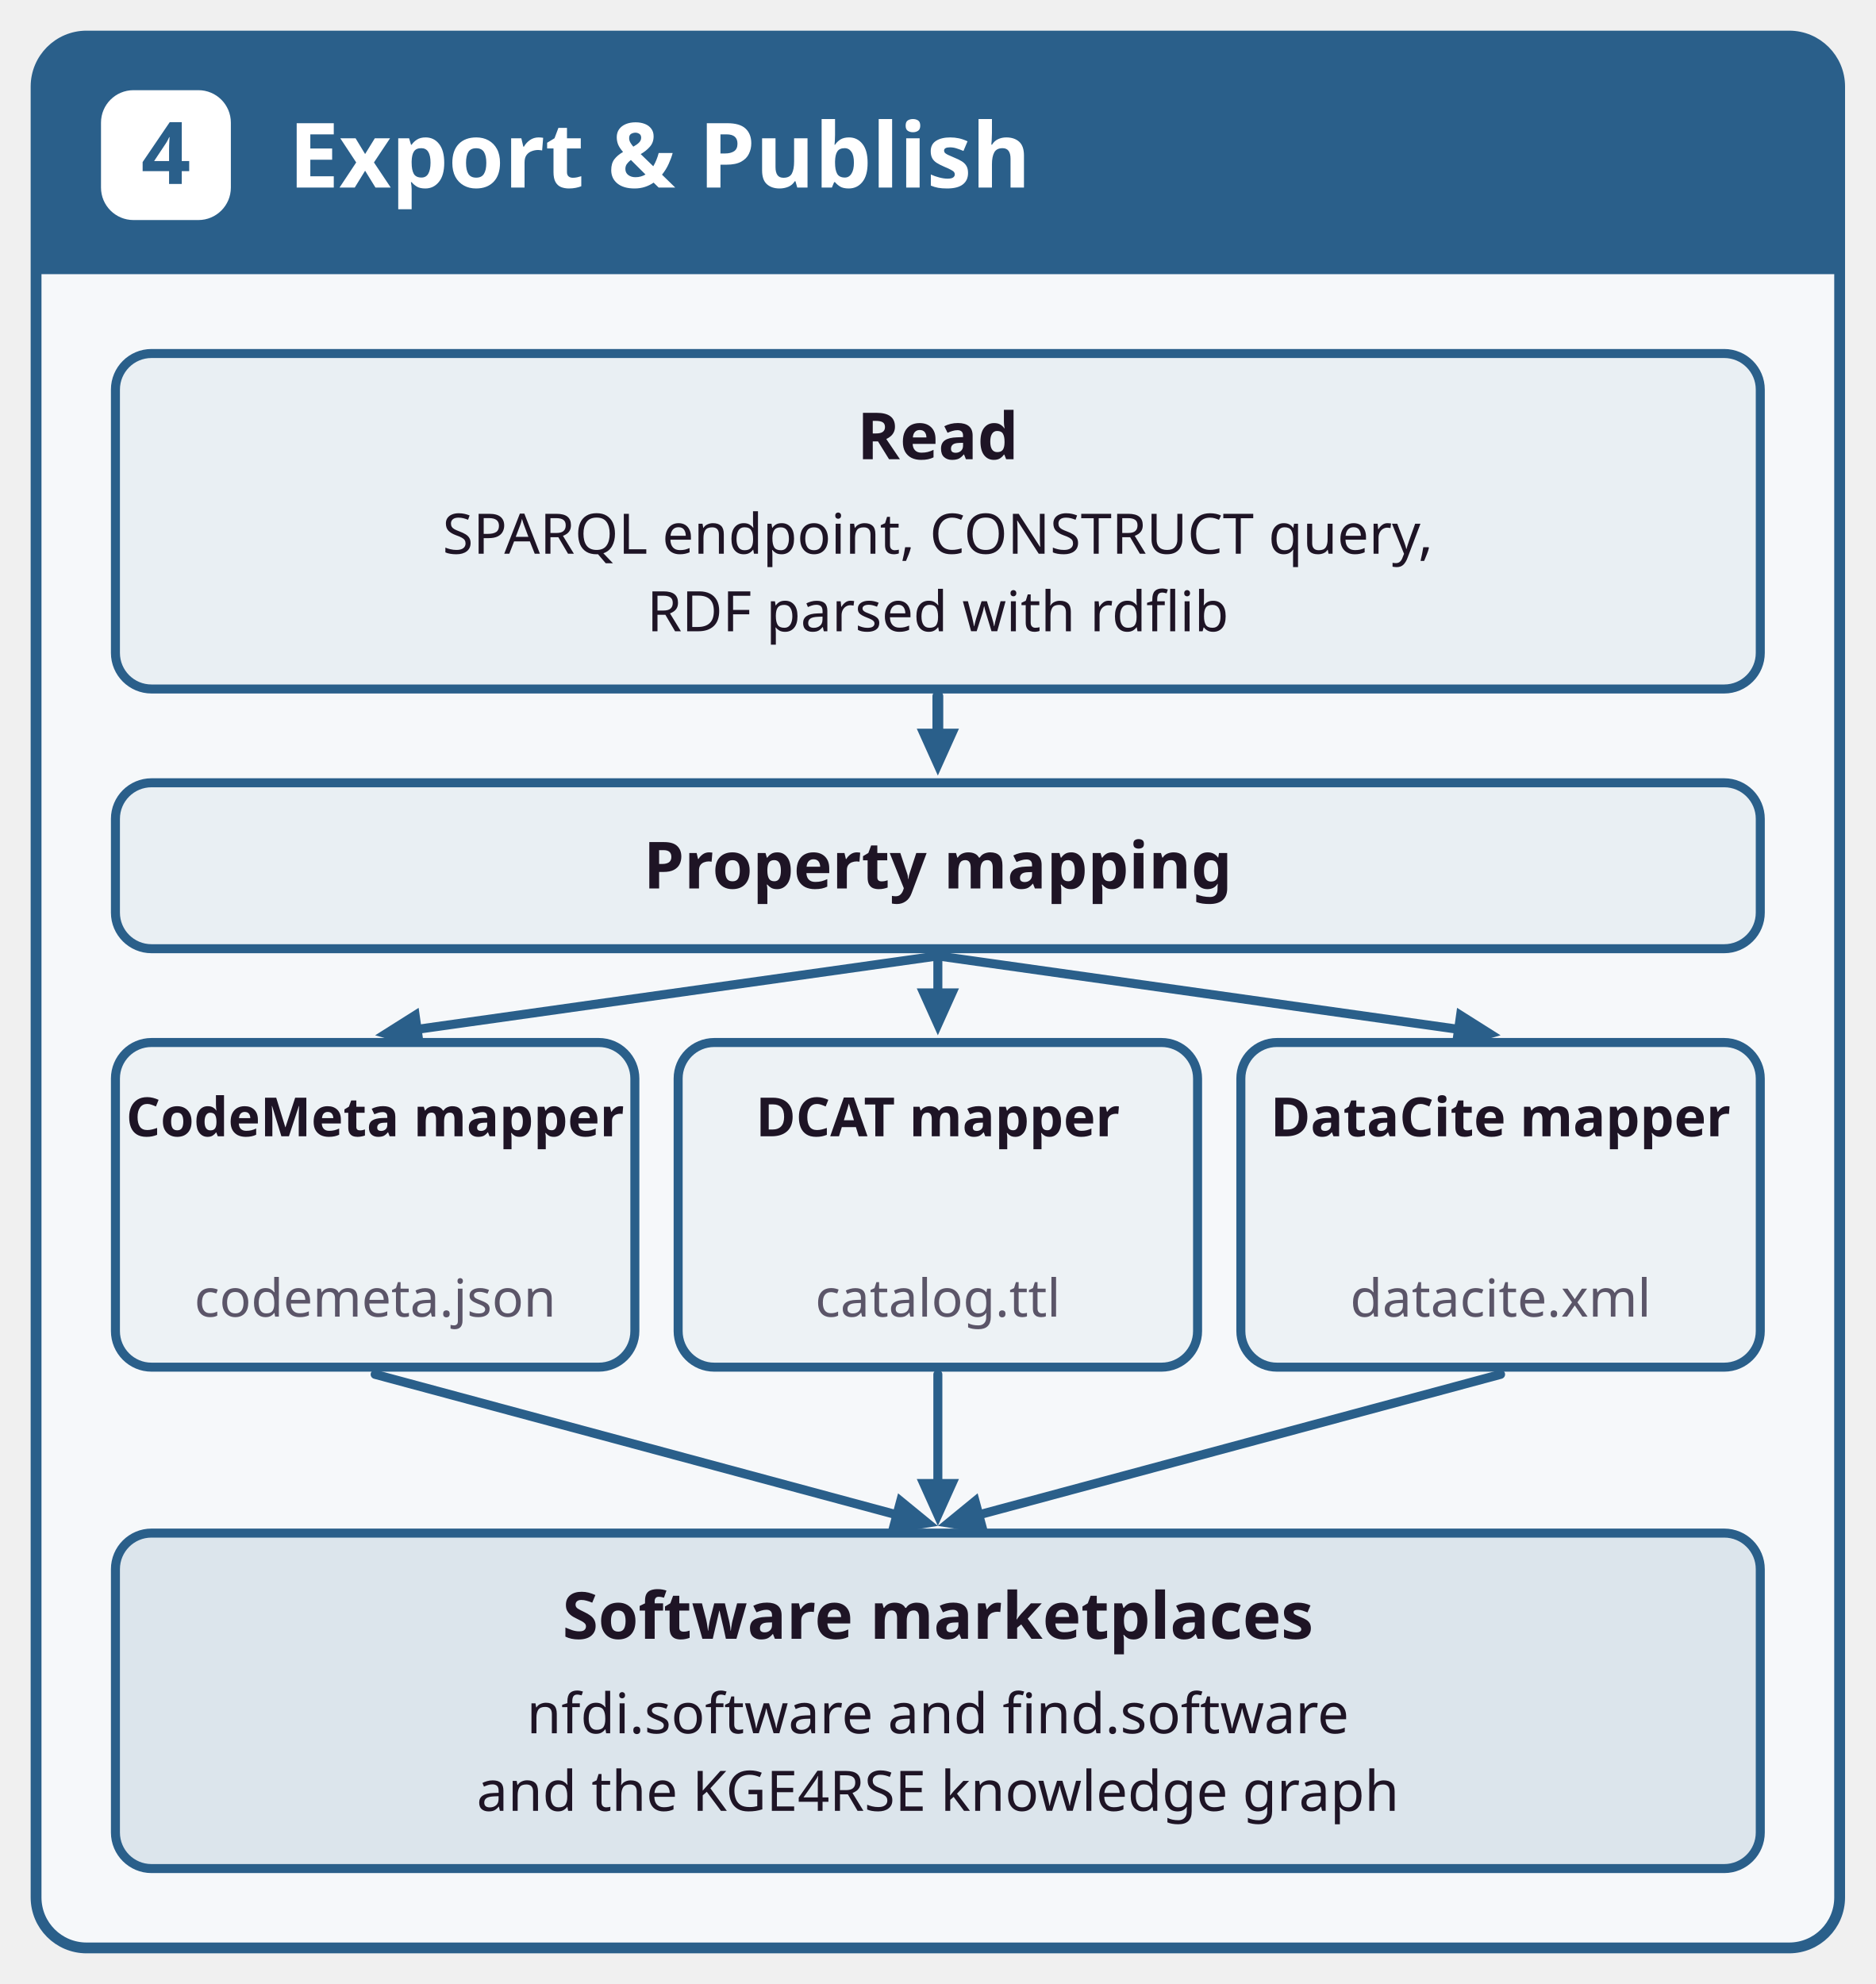
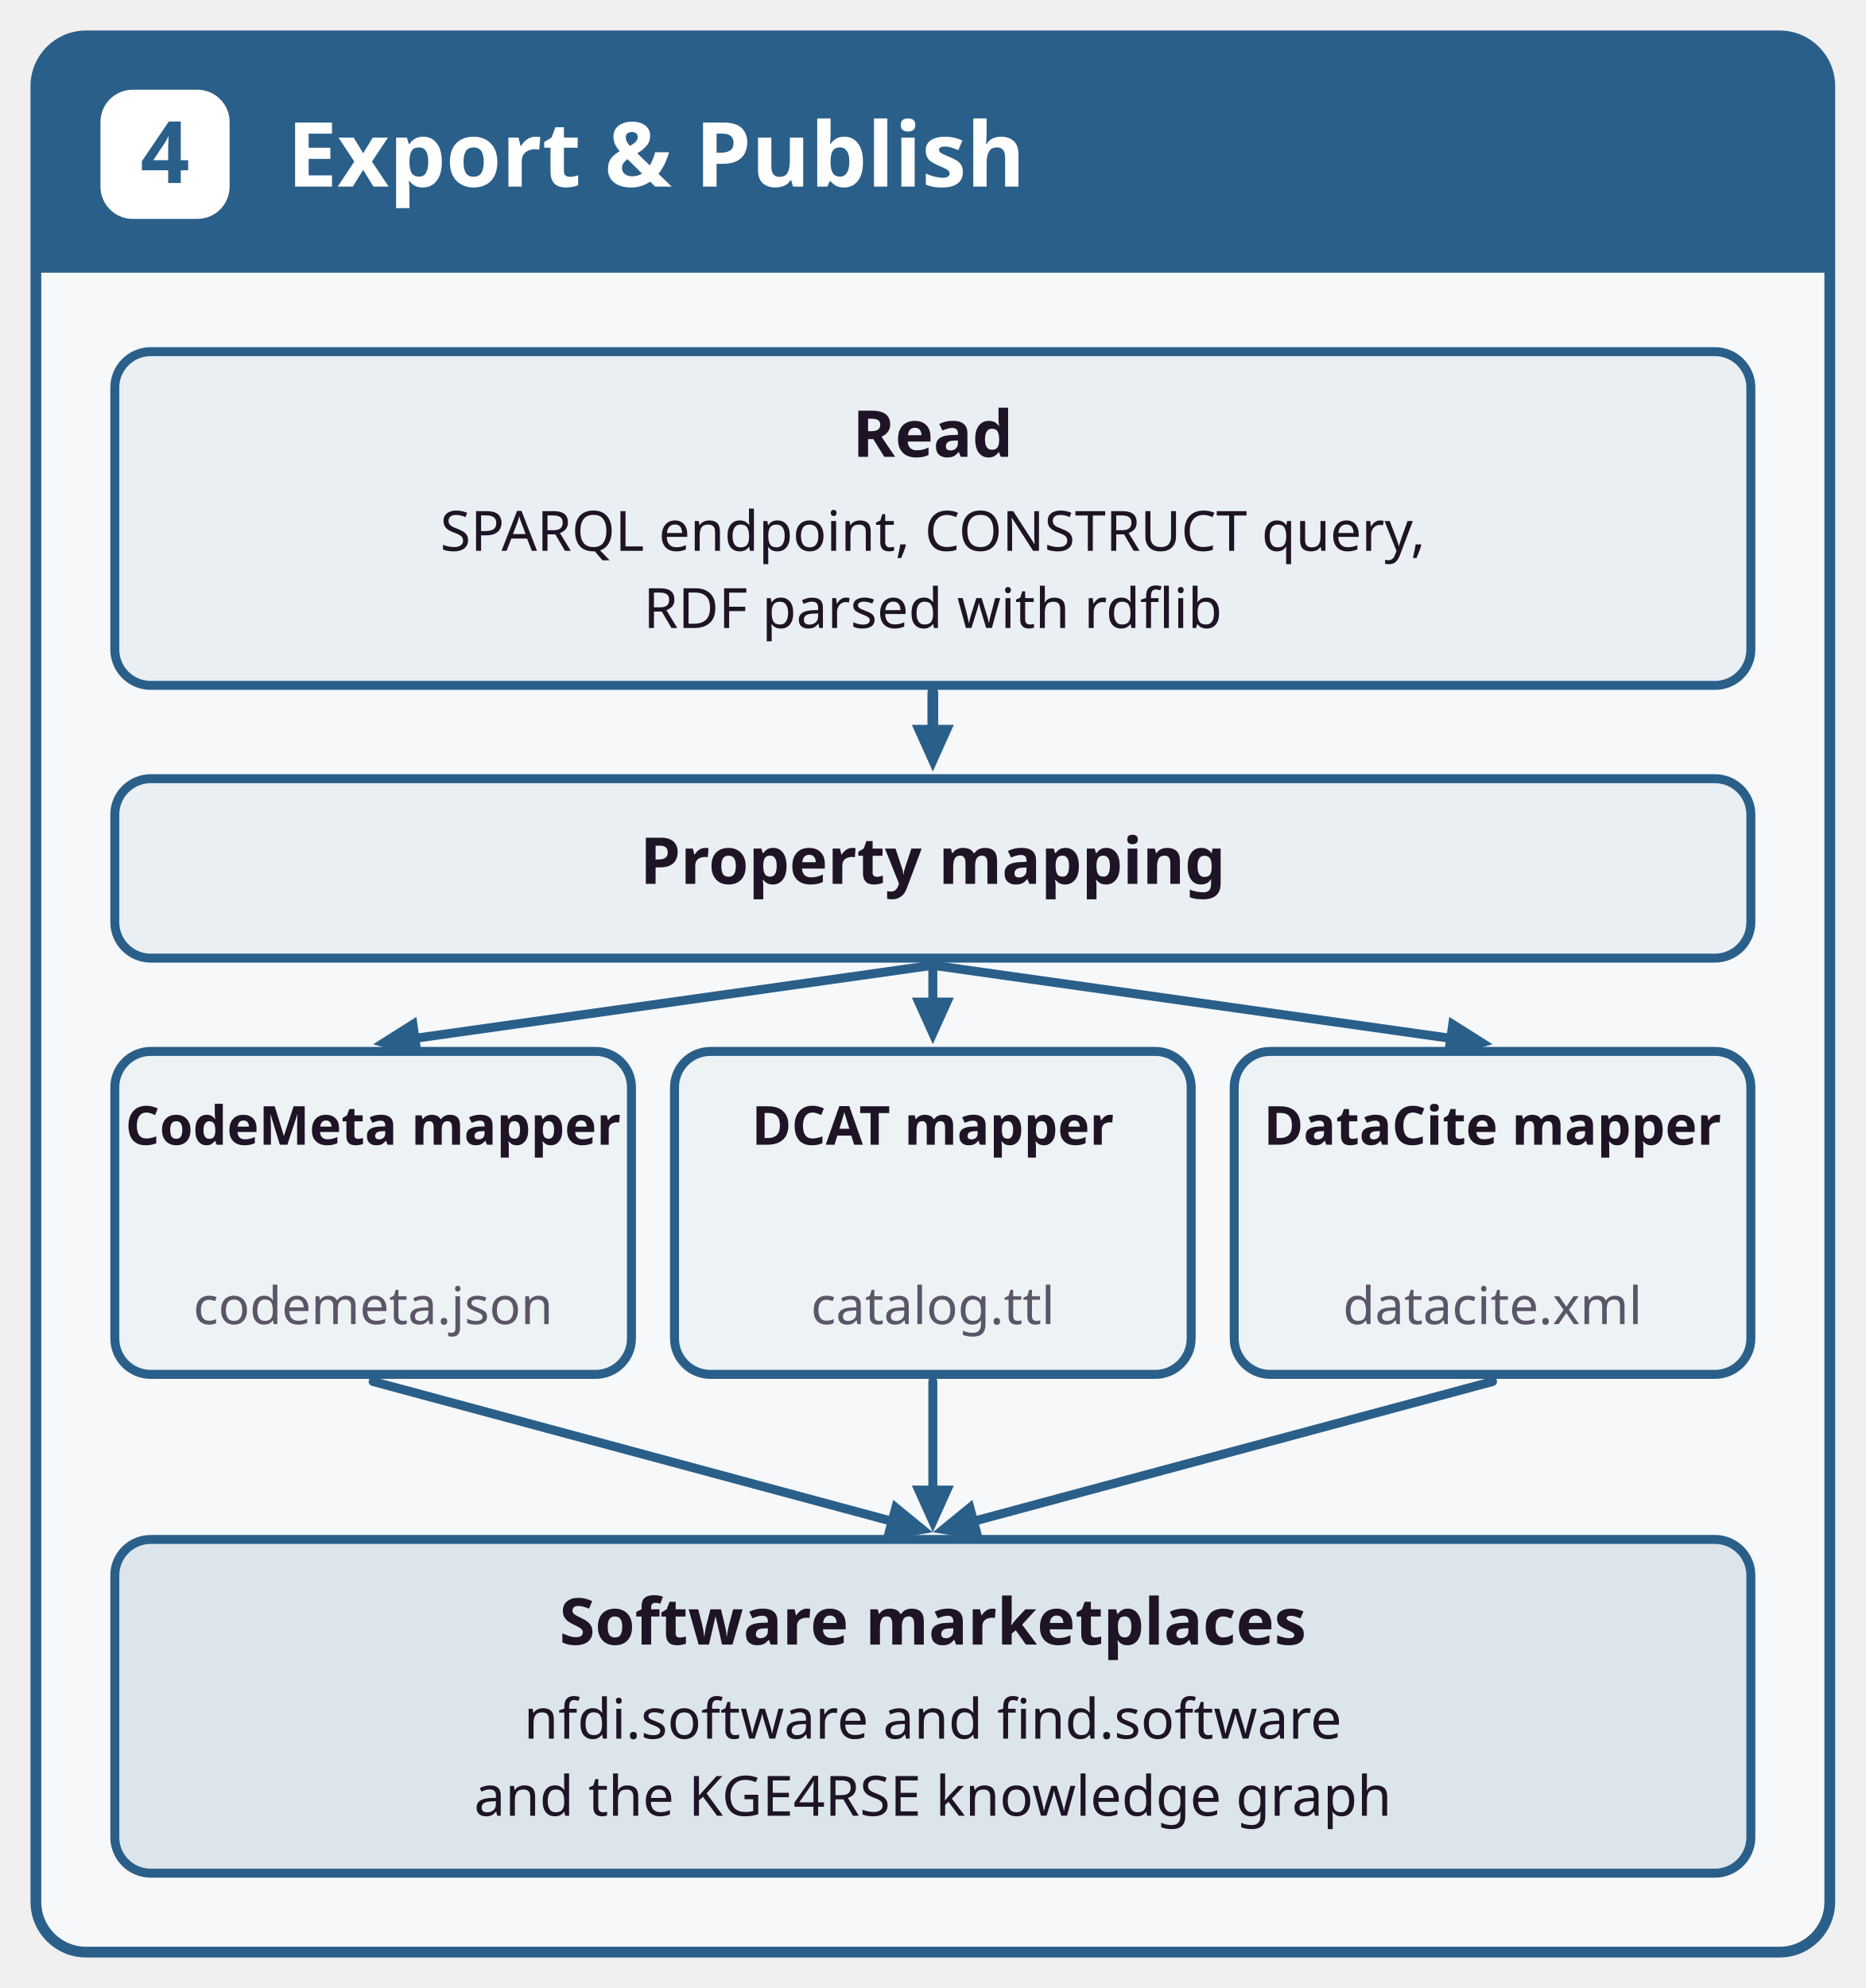
- <svg xmlns="http://www.w3.org/2000/svg" width="520" height="550" viewBox="0 0 520 550">
+ <svg xmlns="http://www.w3.org/2000/svg" width="520" height="554" viewBox="0 0 520 554">
  <style>@font-face { font-family: "Fira Sans"; src: url("../fonts/FiraSans-Regular.ttf"); font-weight: 400; } @font-face { font-family: "Fira Sans"; src: url("../fonts/FiraSans-Bold.ttf"); font-weight: 700; }</style>
  <g transform="translate(10,10)">
-     <rect x="0" y="0" width="500" height="530" rx="14" fill="#F6F8FA" stroke="#2A5F8A" stroke-width="3" />
+     <rect x="0" y="0" width="500" height="534" rx="14" fill="#F6F8FA" stroke="#2A5F8A" stroke-width="3" />
    <path d="M0,66 L0,14 Q0,0 14,0 L486,0 Q500,0 500,14 L500,66 z" fill="#2A5F8A" />
    <rect x="18" y="15" width="36" height="36" rx="9" fill="#ffffff" />
    <text x="36" y="41" font-family="Fira Sans, sans-serif" font-size="24" font-weight="700" fill="#2A5F8A" text-anchor="middle">4</text>
    <text x="70" y="42" font-family="Fira Sans, sans-serif" font-size="25" font-weight="700" fill="#ffffff" text-anchor="start">Export &amp; Publish</text>
    <g transform="translate(0,66)">
      <rect x="22" y="22" width="456" height="93" rx="10" fill="#E9EFF3" stroke="#2A5F8A" stroke-width="2.5" />
      <text x="250" y="51.3" font-family="Fira Sans, sans-serif" font-size="18" font-weight="700" fill="#1E1425" text-anchor="middle">Read</text>
      <text x="250" y="77.5" font-family="Fira Sans, sans-serif" font-size="15.5" fill="#1E1425" text-anchor="middle">SPARQL endpoint, CONSTRUCT query,</text>
      <text x="250" y="99" font-family="Fira Sans, sans-serif" font-size="15.5" fill="#1E1425" text-anchor="middle">RDF parsed with rdflib</text>
      <path d="M250,117 L250,130" fill="none" stroke="#2A5F8A" stroke-width="3" stroke-linejoin="round" stroke-linecap="round" />
      <path d="M250,139 L244.15,126 L255.85,126 z" fill="#2A5F8A" />
-       <rect x="22" y="141" width="456" height="46" rx="10" fill="#E9EFF3" stroke="#2A5F8A" stroke-width="2.5" />
+       <rect x="22" y="141" width="456" height="50" rx="10" fill="#E9EFF3" stroke="#2A5F8A" stroke-width="2.5" />
      <text x="250" y="170.3" font-family="Fira Sans, sans-serif" font-size="18" font-weight="700" fill="#1E1425" text-anchor="middle">Property mapping</text>
-       <path d="M250,189 L102.91,209.74" fill="none" stroke="#2A5F8A" stroke-width="2.5" stroke-linejoin="round" stroke-linecap="round" />
-       <path d="M94,211 L106.06,203.39 L107.69,214.98 z" fill="#2A5F8A" />
-       <rect x="22" y="213" width="144" height="90" rx="10" fill="#EDF2F5" stroke="#2A5F8A" stroke-width="2.5" />
-       <text x="94" y="239" font-family="Fira Sans, sans-serif" font-size="15" font-weight="700" fill="#1E1425" text-anchor="middle">CodeMeta mapper</text>
-       <text x="94" y="289" font-family="Fira Sans, sans-serif" font-size="14.5" fill="#5B5568" text-anchor="middle">codemeta.json</text>
-       <path d="M250,189 L250,202" fill="none" stroke="#2A5F8A" stroke-width="2.5" stroke-linejoin="round" stroke-linecap="round" />
-       <path d="M250,211 L244.15,198 L255.85,198 z" fill="#2A5F8A" />
-       <rect x="178" y="213" width="144" height="90" rx="10" fill="#EDF2F5" stroke="#2A5F8A" stroke-width="2.5" />
-       <text x="250" y="239" font-family="Fira Sans, sans-serif" font-size="15" font-weight="700" fill="#1E1425" text-anchor="middle">DCAT mapper</text>
-       <text x="250" y="289" font-family="Fira Sans, sans-serif" font-size="14.5" fill="#5B5568" text-anchor="middle">catalog.ttl</text>
-       <path d="M250,189 L397.09,209.74" fill="none" stroke="#2A5F8A" stroke-width="2.5" stroke-linejoin="round" stroke-linecap="round" />
-       <path d="M406,211 L392.31,214.98 L393.94,203.39 z" fill="#2A5F8A" />
-       <rect x="334" y="213" width="144" height="90" rx="10" fill="#EDF2F5" stroke="#2A5F8A" stroke-width="2.5" />
-       <text x="406" y="239" font-family="Fira Sans, sans-serif" font-size="15" font-weight="700" fill="#1E1425" text-anchor="middle">DataCite mapper</text>
-       <text x="406" y="289" font-family="Fira Sans, sans-serif" font-size="14.5" fill="#5B5568" text-anchor="middle">datacite.xml</text>
-       <path d="M94,305 L241.31,344.66" fill="none" stroke="#2A5F8A" stroke-width="2.5" stroke-linejoin="round" stroke-linecap="round" />
-       <path d="M250,347 L235.93,349.27 L238.97,337.97 z" fill="#2A5F8A" />
-       <path d="M250,305 L250,338" fill="none" stroke="#2A5F8A" stroke-width="2.5" stroke-linejoin="round" stroke-linecap="round" />
-       <path d="M250,347 L244.15,334 L255.85,334 z" fill="#2A5F8A" />
-       <path d="M406,305 L258.69,344.66" fill="none" stroke="#2A5F8A" stroke-width="2.5" stroke-linejoin="round" stroke-linecap="round" />
-       <path d="M250,347 L261.03,337.97 L264.07,349.27 z" fill="#2A5F8A" />
-       <rect x="22" y="349" width="456" height="93" rx="10" fill="#DCE5EC" stroke="#2A5F8A" stroke-width="2.5" />
-       <text x="250" y="378.3" font-family="Fira Sans, sans-serif" font-size="18" font-weight="700" fill="#1E1425" text-anchor="middle">Software marketplaces</text>
-       <text x="250" y="404.5" font-family="Fira Sans, sans-serif" font-size="15.5" fill="#1E1425" text-anchor="middle">nfdi.software and find.software</text>
-       <text x="250" y="426" font-family="Fira Sans, sans-serif" font-size="15.5" fill="#1E1425" text-anchor="middle">and the KGE4RSE knowledge graph</text>
+       <path d="M250,193 L102.91,213.74" fill="none" stroke="#2A5F8A" stroke-width="2.5" stroke-linejoin="round" stroke-linecap="round" />
+       <path d="M94,215 L106.06,207.39 L107.69,218.98 z" fill="#2A5F8A" />
+       <rect x="22" y="217" width="144" height="90" rx="10" fill="#EDF2F5" stroke="#2A5F8A" stroke-width="2.5" />
+       <text x="94" y="243" font-family="Fira Sans, sans-serif" font-size="15" font-weight="700" fill="#1E1425" text-anchor="middle">CodeMeta mapper</text>
+       <text x="94" y="293" font-family="Fira Sans, sans-serif" font-size="14.5" fill="#5B5568" text-anchor="middle">codemeta.json</text>
+       <path d="M250,193 L250,206" fill="none" stroke="#2A5F8A" stroke-width="2.5" stroke-linejoin="round" stroke-linecap="round" />
+       <path d="M250,215 L244.15,202 L255.85,202 z" fill="#2A5F8A" />
+       <rect x="178" y="217" width="144" height="90" rx="10" fill="#EDF2F5" stroke="#2A5F8A" stroke-width="2.5" />
+       <text x="250" y="243" font-family="Fira Sans, sans-serif" font-size="15" font-weight="700" fill="#1E1425" text-anchor="middle">DCAT mapper</text>
+       <text x="250" y="293" font-family="Fira Sans, sans-serif" font-size="14.5" fill="#5B5568" text-anchor="middle">catalog.ttl</text>
+       <path d="M250,193 L397.09,213.74" fill="none" stroke="#2A5F8A" stroke-width="2.5" stroke-linejoin="round" stroke-linecap="round" />
+       <path d="M406,215 L392.31,218.98 L393.94,207.39 z" fill="#2A5F8A" />
+       <rect x="334" y="217" width="144" height="90" rx="10" fill="#EDF2F5" stroke="#2A5F8A" stroke-width="2.5" />
+       <text x="406" y="243" font-family="Fira Sans, sans-serif" font-size="15" font-weight="700" fill="#1E1425" text-anchor="middle">DataCite mapper</text>
+       <text x="406" y="293" font-family="Fira Sans, sans-serif" font-size="14.5" fill="#5B5568" text-anchor="middle">datacite.xml</text>
+       <path d="M94,309 L241.31,348.66" fill="none" stroke="#2A5F8A" stroke-width="2.5" stroke-linejoin="round" stroke-linecap="round" />
+       <path d="M250,351 L235.93,353.27 L238.97,341.97 z" fill="#2A5F8A" />
+       <path d="M250,309 L250,342" fill="none" stroke="#2A5F8A" stroke-width="2.5" stroke-linejoin="round" stroke-linecap="round" />
+       <path d="M250,351 L244.15,338 L255.85,338 z" fill="#2A5F8A" />
+       <path d="M406,309 L258.69,348.66" fill="none" stroke="#2A5F8A" stroke-width="2.5" stroke-linejoin="round" stroke-linecap="round" />
+       <path d="M250,351 L261.03,341.97 L264.07,353.27 z" fill="#2A5F8A" />
+       <rect x="22" y="353" width="456" height="93" rx="10" fill="#DCE5EC" stroke="#2A5F8A" stroke-width="2.5" />
+       <text x="250" y="382.3" font-family="Fira Sans, sans-serif" font-size="18" font-weight="700" fill="#1E1425" text-anchor="middle">Software marketplaces</text>
+       <text x="250" y="408.5" font-family="Fira Sans, sans-serif" font-size="15.5" fill="#1E1425" text-anchor="middle">nfdi.software and find.software</text>
+       <text x="250" y="430" font-family="Fira Sans, sans-serif" font-size="15.5" fill="#1E1425" text-anchor="middle">and the KGE4RSE knowledge graph</text>
    </g>
  </g>
</svg>
